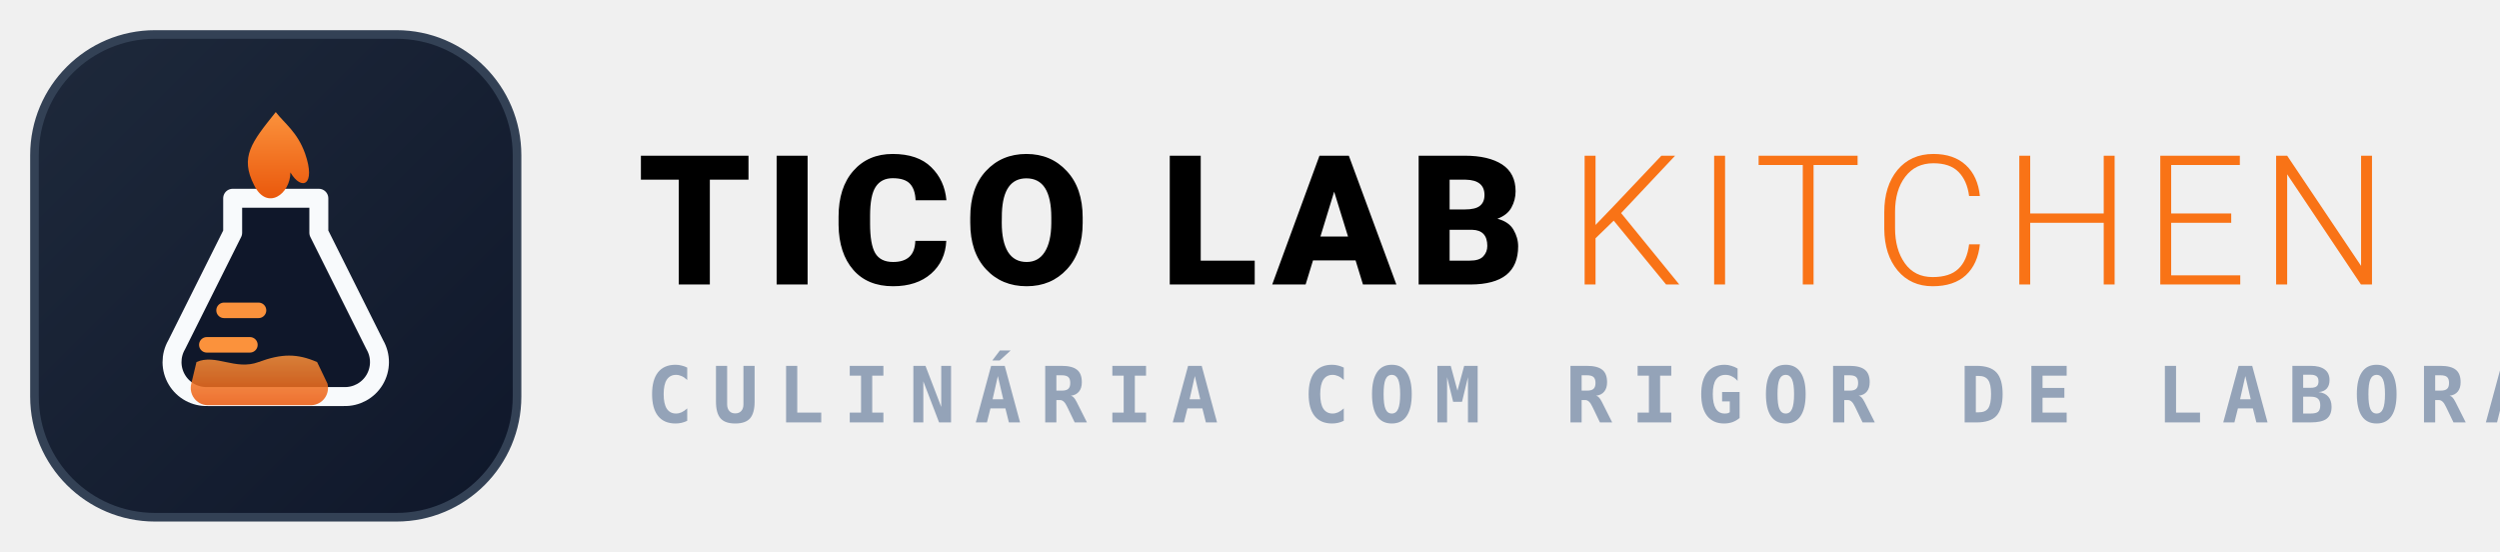
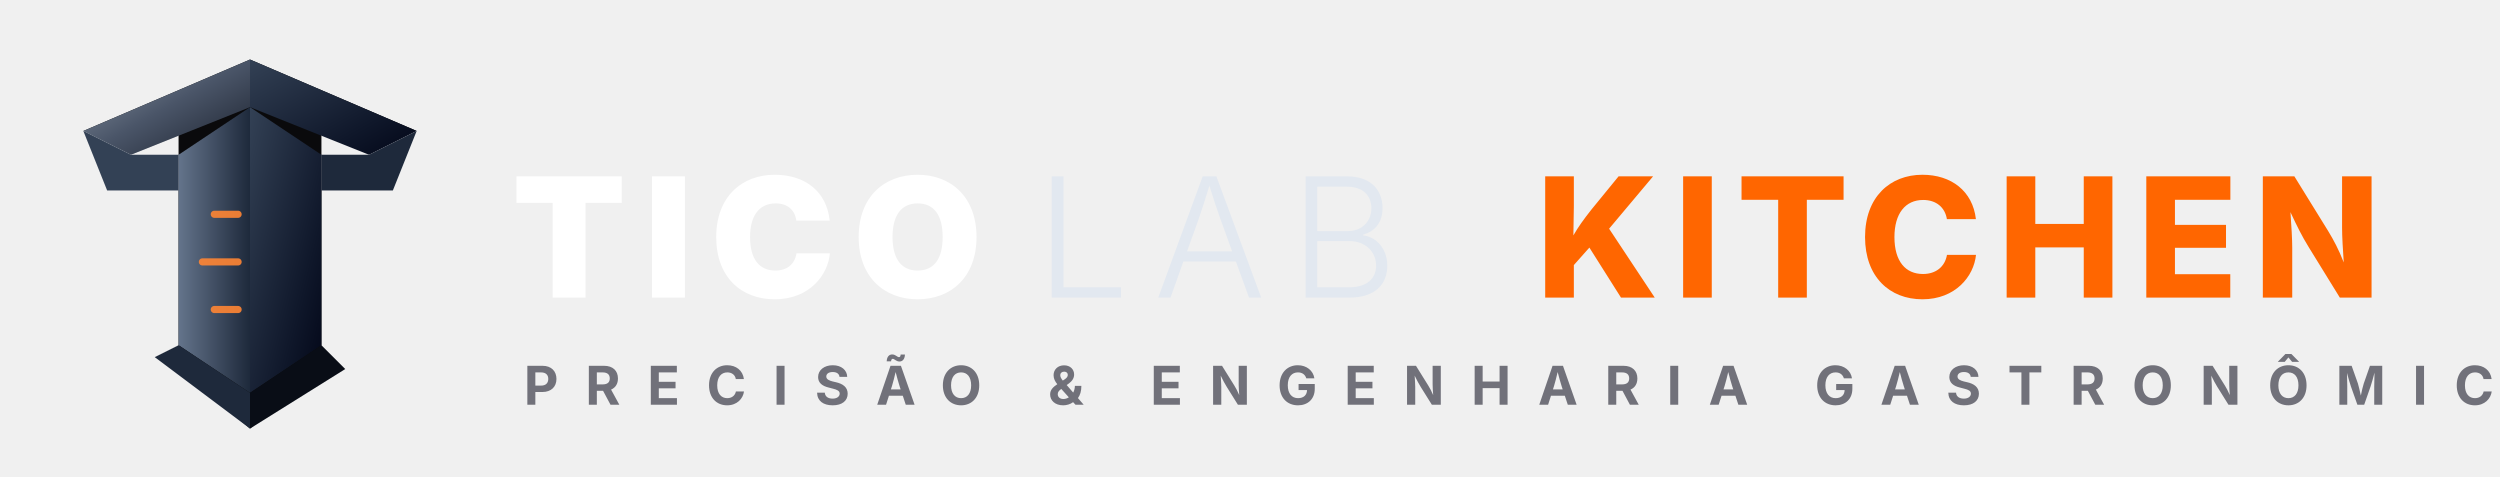
- <svg xmlns="http://www.w3.org/2000/svg" viewBox="0 0 290 64" fill="none">
+ <svg xmlns="http://www.w3.org/2000/svg" viewBox="0 0 420 80" fill="none">
  <defs>
-     <linearGradient id="flameGrad" x1="0%" y1="100%" x2="0%" y2="0%">
-       <stop offset="0%" stop-color="#ea580c" />
-       <stop offset="100%" stop-color="#fb923c" />
+     <linearGradient id="metalBevelTop" x1="0%" y1="0%" x2="100%" y2="100%">
+       <stop offset="0%" stop-color="#8e9aa8" />
+       <stop offset="50%" stop-color="#4a5568" />
+       <stop offset="100%" stop-color="#1a202c" />
    </linearGradient>
-     <linearGradient id="flaskGrad" x1="0%" y1="0%" x2="100%" y2="100%">
-       <stop offset="0%" stop-color="#1e293b" />
-       <stop offset="100%" stop-color="#0f172a" />
+     <linearGradient id="metalBevelLeft" x1="0%" y1="0%" x2="100%" y2="0%">
+       <stop offset="0%" stop-color="#64748b" />
+       <stop offset="100%" stop-color="#1e293b" />
    </linearGradient>
+     <linearGradient id="metalBevelRight" x1="0%" y1="0%" x2="100%" y2="100%">
+       <stop offset="0%" stop-color="#334155" />
+       <stop offset="70%" stop-color="#0f172a" />
+       <stop offset="100%" stop-color="#020617" />
+     </linearGradient>
+     <linearGradient id="thermalOrange" x1="0%" y1="0%" x2="100%" y2="100%">
+       <stop offset="0%" stop-color="#ff8533" />
+       <stop offset="50%" stop-color="#ff6600" />
+       <stop offset="100%" stop-color="#cc5200" />
+     </linearGradient>
+     <filter id="thermalGlow" x="-20%" y="-20%" width="140%" height="140%">
+       <feDropShadow dx="0" dy="0" stdDeviation="3" flood-color="#ff6600" flood-opacity="0.6" />
+     </filter>
  </defs>
-   <g transform="translate(4, 4)">
-     <rect width="56" height="56" rx="14" fill="url(#flaskGrad)" stroke="#334155" stroke-width="1" />
-     <path d="M23 19h10v4l6.5 13A4 4 0 0 1 35.9 42H20.1a4 4 0 0 1-3.6-6L23 23v-4z" stroke="#f8fafc" stroke-width="2.2" stroke-linejoin="round" fill="#0f172a" />
-     <line x1="22" y1="32" x2="26" y2="32" stroke="#fb923c" stroke-width="1.8" stroke-linecap="round" />
-     <line x1="20" y1="36" x2="25" y2="36" stroke="#fb923c" stroke-width="1.8" stroke-linecap="round" />
-     <path d="M18.8 38c2.2-1 4.5 1 7.2 0s4.5-1 6.8 0l1.2 2.5a2 2 0 0 1-1.8 2.5H20a2 2 0 0 1-1.8-2.5l0.6-2.5z" fill="url(#flameGrad)" opacity="0.85" />
-     <path d="M28 9c-2.8 3.5-4.2 5.2-2.5 8.5 1.5 3 4.2 1 4.2-1.5 1.3 2.2 3 1.5 1.7-2.2-0.9-2.5-2.4-3.5-3.4-4.8z" fill="url(#flameGrad)" />
+   <g transform="translate(10, 8)">
+     <path d="M4 14 L32 2 L60 14 L44 14 L44 54 L32 64 L20 54 L20 14 Z" fill="#0a0a0c" />
+     <polygon points="4,14 32,2 32,10 12,18" fill="url(#metalBevelTop)" />
+     <polygon points="32,2 60,14 52,18 32,10" fill="url(#metalBevelRight)" />
+     <polygon points="4,14 12,18 20,18 20,24 8,24" fill="#334155" />
+     <polygon points="60,14 52,18 44,18 44,24 56,24" fill="#1e293b" />
+     <polygon points="20,18 32,10 32,58 20,50" fill="url(#metalBevelLeft)" />
+     <polygon points="32,10 44,18 44,50 32,58" fill="url(#metalBevelRight)" />
+     <polygon points="20,50 32,58 32,64 16,52" fill="#1e293b" />
+     <polygon points="32,58 44,50 48,54 32,64" fill="#090d16" />
+     <line x1="32" y1="10" x2="32" y2="58" stroke="url(#thermalOrange)" stroke-width="2.5" stroke-linecap="round" filter="url(#thermalGlow)" />
+     <line x1="26" y1="28" x2="30" y2="28" stroke="#ff8533" stroke-width="1.2" stroke-linecap="round" opacity="0.9" />
+     <line x1="24" y1="36" x2="30" y2="36" stroke="#ff8533" stroke-width="1.2" stroke-linecap="round" opacity="0.9" />
+     <line x1="26" y1="44" x2="30" y2="44" stroke="#ff8533" stroke-width="1.2" stroke-linecap="round" opacity="0.9" />
  </g>
-   <g transform="translate(74, 33)">
-     <text x="0" y="0" font-family="system-ui, -apple-system, BlinkMacSystemFont, 'Segoe UI', Roboto, sans-serif" font-size="21" font-weight="800" letter-spacing="1.5" fill="currentColor">
-       TICO LAB
+   <g transform="translate(86, 26)">
+     <text x="0" y="24" font-family="'Inter', system-ui, -apple-system, sans-serif" font-size="28" font-weight="900" letter-spacing="3" fill="#ffffff">
+       TICO
    </text>
-     <text x="108" y="0" font-family="system-ui, -apple-system, BlinkMacSystemFont, 'Segoe UI', Roboto, sans-serif" font-size="21" font-weight="300" letter-spacing="1.5" fill="#f97316">
+     <text x="88" y="24" font-family="'Inter', system-ui, -apple-system, sans-serif" font-size="28" font-weight="300" letter-spacing="4" fill="#e2e8f0">
+       LAB
+     </text>
+     <text x="172" y="24" font-family="'Inter', system-ui, -apple-system, sans-serif" font-size="28" font-weight="800" letter-spacing="2.5" fill="#ff6600">
      KITCHEN
    </text>
-     <text x="1" y="16" font-family="ui-monospace, 'SF Mono', 'Cascadia Code', monospace" font-size="9" font-weight="600" letter-spacing="2.2" fill="#94a3b8">
-       CULINÁRIA COM RIGOR DE LABORATÓRIO
+     <text x="2" y="42" font-family="'Inter', ui-monospace, 'SF Mono', monospace" font-size="9" font-weight="700" letter-spacing="4.5" fill="#71717a">
+       PRECISÃO &amp; ENGENHARIA GASTRONÔMICA
    </text>
  </g>
</svg>
